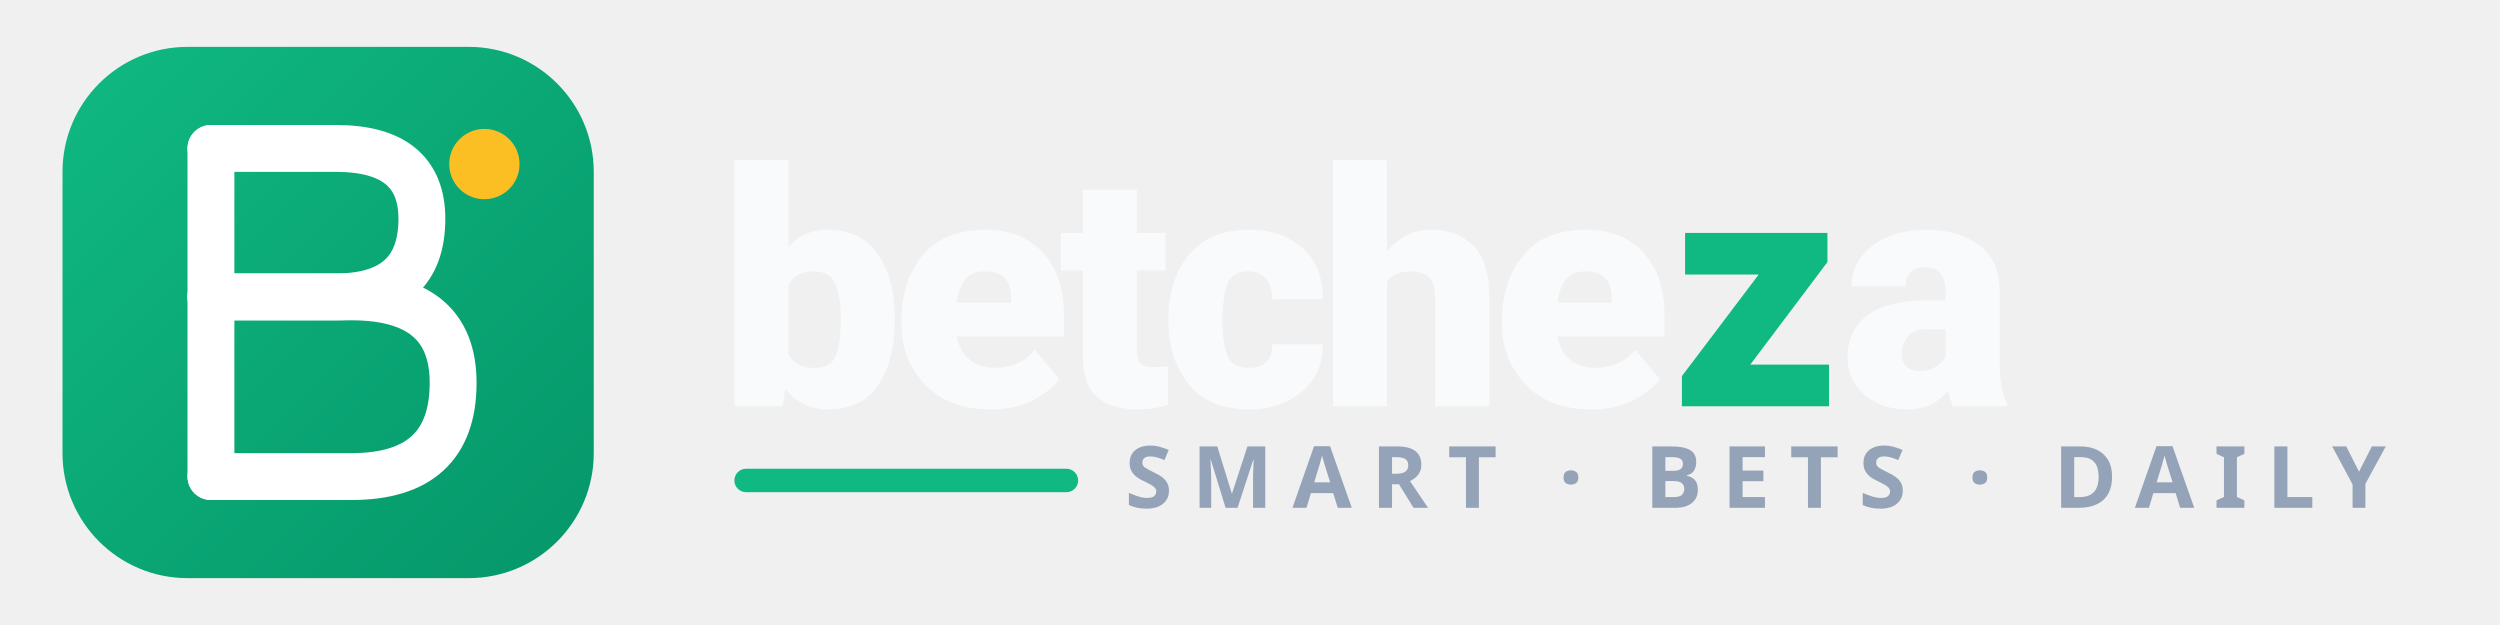
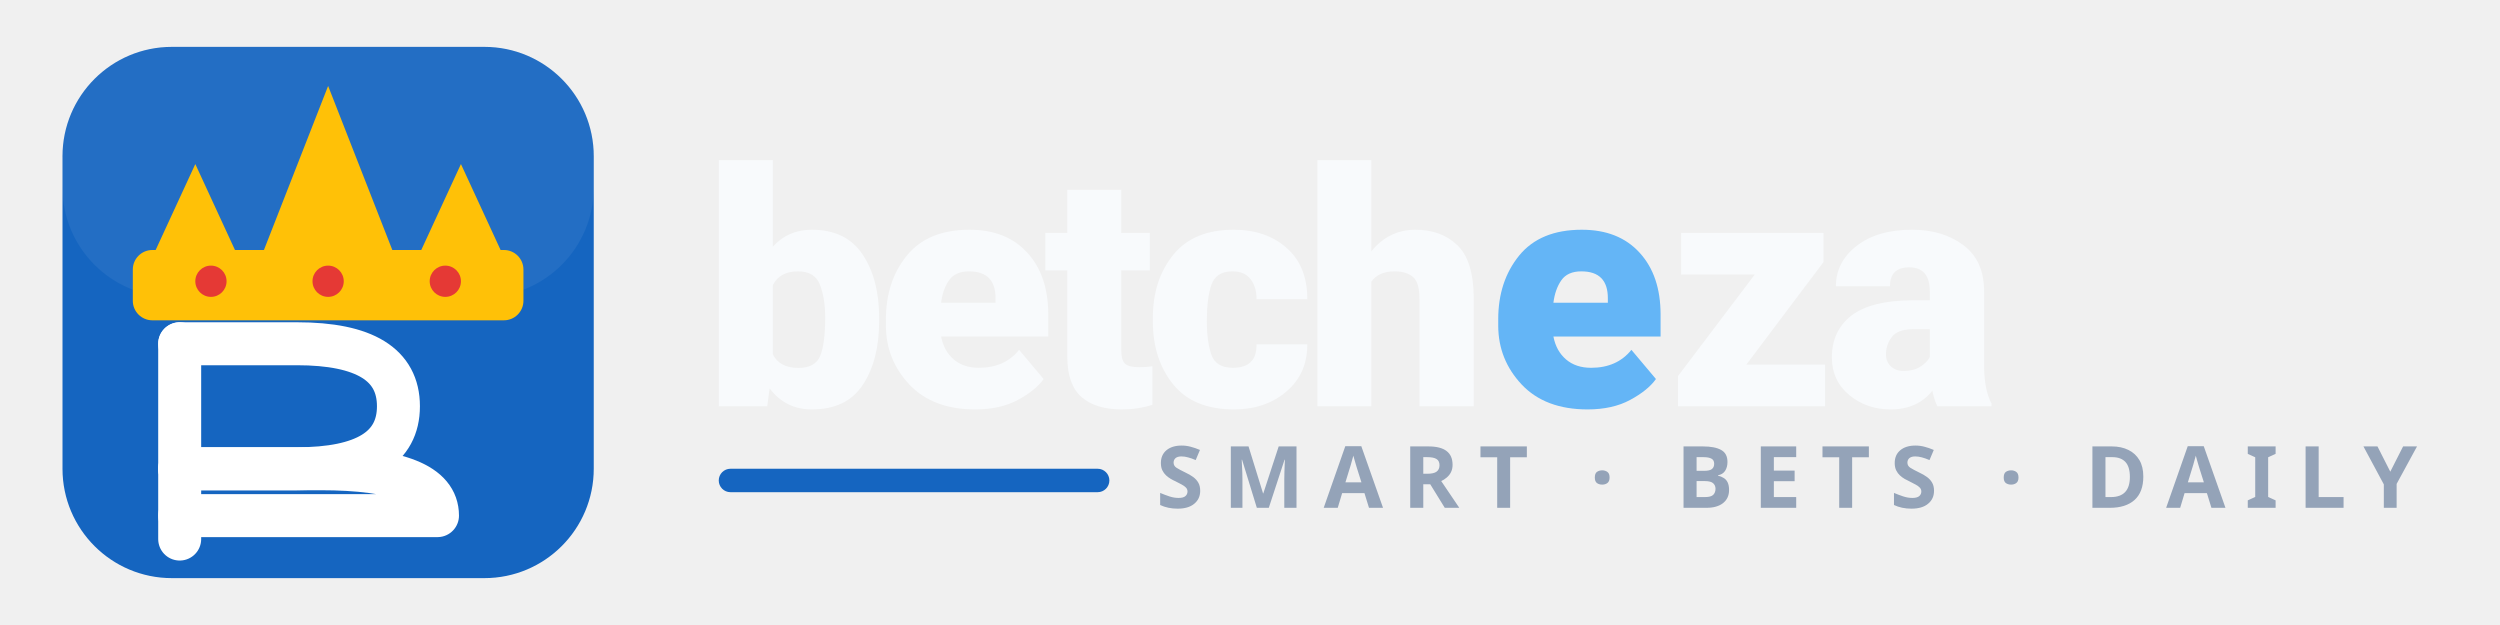
<svg xmlns="http://www.w3.org/2000/svg" viewBox="0 0 320 80" fill="none">
-   <defs>
-     <linearGradient id="bz-mark-bg-d" x1="0" y1="0" x2="68" y2="68" gradientUnits="userSpaceOnUse">
-       <stop offset="0%" stop-color="#10B981" />
-       <stop offset="100%" stop-color="#059669" />
-     </linearGradient>
-   </defs>
  <g transform="translate(8 6)">
-     <rect x="0" y="0" width="68" height="68" rx="16" fill="url(#bz-mark-bg-d)" />
-     <g stroke="#FFFFFF" stroke-width="6" stroke-linecap="round" stroke-linejoin="round" fill="none">
-       <path d="M 19 13 L 19 55" />
-       <path d="M 19 13 L 35 13 Q 46 13 46 22 Q 46 32 35 32 L 19 32" />
-       <path d="M 19 32 L 37 32 Q 50 32 50 43 Q 50 55 37 55 L 19 55" />
+     <rect x="0" y="0" width="68" height="68" rx="14" fill="#1565C0" />
+     <rect x="0" y="0" width="68" height="32" rx="14" fill="white" fill-opacity="0.06" />
+     <polygon points="11,28 17,15 23,28" fill="#FFC107" />
+     <polygon points="25,28 34,5 43,28" fill="#FFC107" />
+     <polygon points="45,28 51,15 57,28" fill="#FFC107" />
+     <rect x="9" y="26" width="50" height="9" rx="2.5" fill="#FFC107" />
+     <circle cx="19" cy="30" r="2" fill="#E53935" />
+     <circle cx="34" cy="30" r="2" fill="#E53935" />
+     <circle cx="49" cy="30" r="2" fill="#E53935" />
+     <g stroke="white" stroke-width="5.5" stroke-linecap="round" stroke-linejoin="round" fill="none">
+       <path d="M 15 38 L 15 63" />
+       <path d="M 15 38 L 30 38 Q 43 38 43 46 Q 43 54 30 54 L 15 54" />
+       <path d="M 15 54 L 33 54 Q 48 54 48 60 L 15 60" />
    </g>
-     <circle cx="54" cy="15" r="4.5" fill="#FBBF24" />
  </g>
-   <g transform="translate(92 0)" fill="#F8FAFC">
-     <text x="0" y="52" font-family="ui-sans-serif, system-ui, -apple-system, 'Segoe UI', Roboto, 'Helvetica Neue', Arial" font-weight="900" font-size="42" letter-spacing="-1.5">betche<tspan fill="#10B981">z</tspan>a</text>
-     <rect x="2" y="60" width="44" height="3" rx="1.5" fill="#10B981" />
-     <text x="52" y="65" font-family="ui-sans-serif, system-ui" font-weight="600" font-size="11" letter-spacing="2.5" fill="#94A3B8">SMART · BETS · DAILY</text>
+   <g transform="translate(90 0)">
+     <text x="0" y="52" font-family="ui-sans-serif,system-ui,-apple-system,'Segoe UI',Roboto,'Helvetica Neue',Arial" font-weight="900" font-size="42" letter-spacing="-1.5" fill="#F8FAFC">betch<tspan fill="#64B5F6">e</tspan>za</text>
+     <rect x="2" y="60" width="50" height="3" rx="1.5" fill="#1565C0" />
+     <text x="58" y="65" font-family="ui-sans-serif,system-ui" font-weight="600" font-size="11" letter-spacing="2.5" fill="#94A3B8">SMART · BETS · DAILY</text>
  </g>
</svg>
